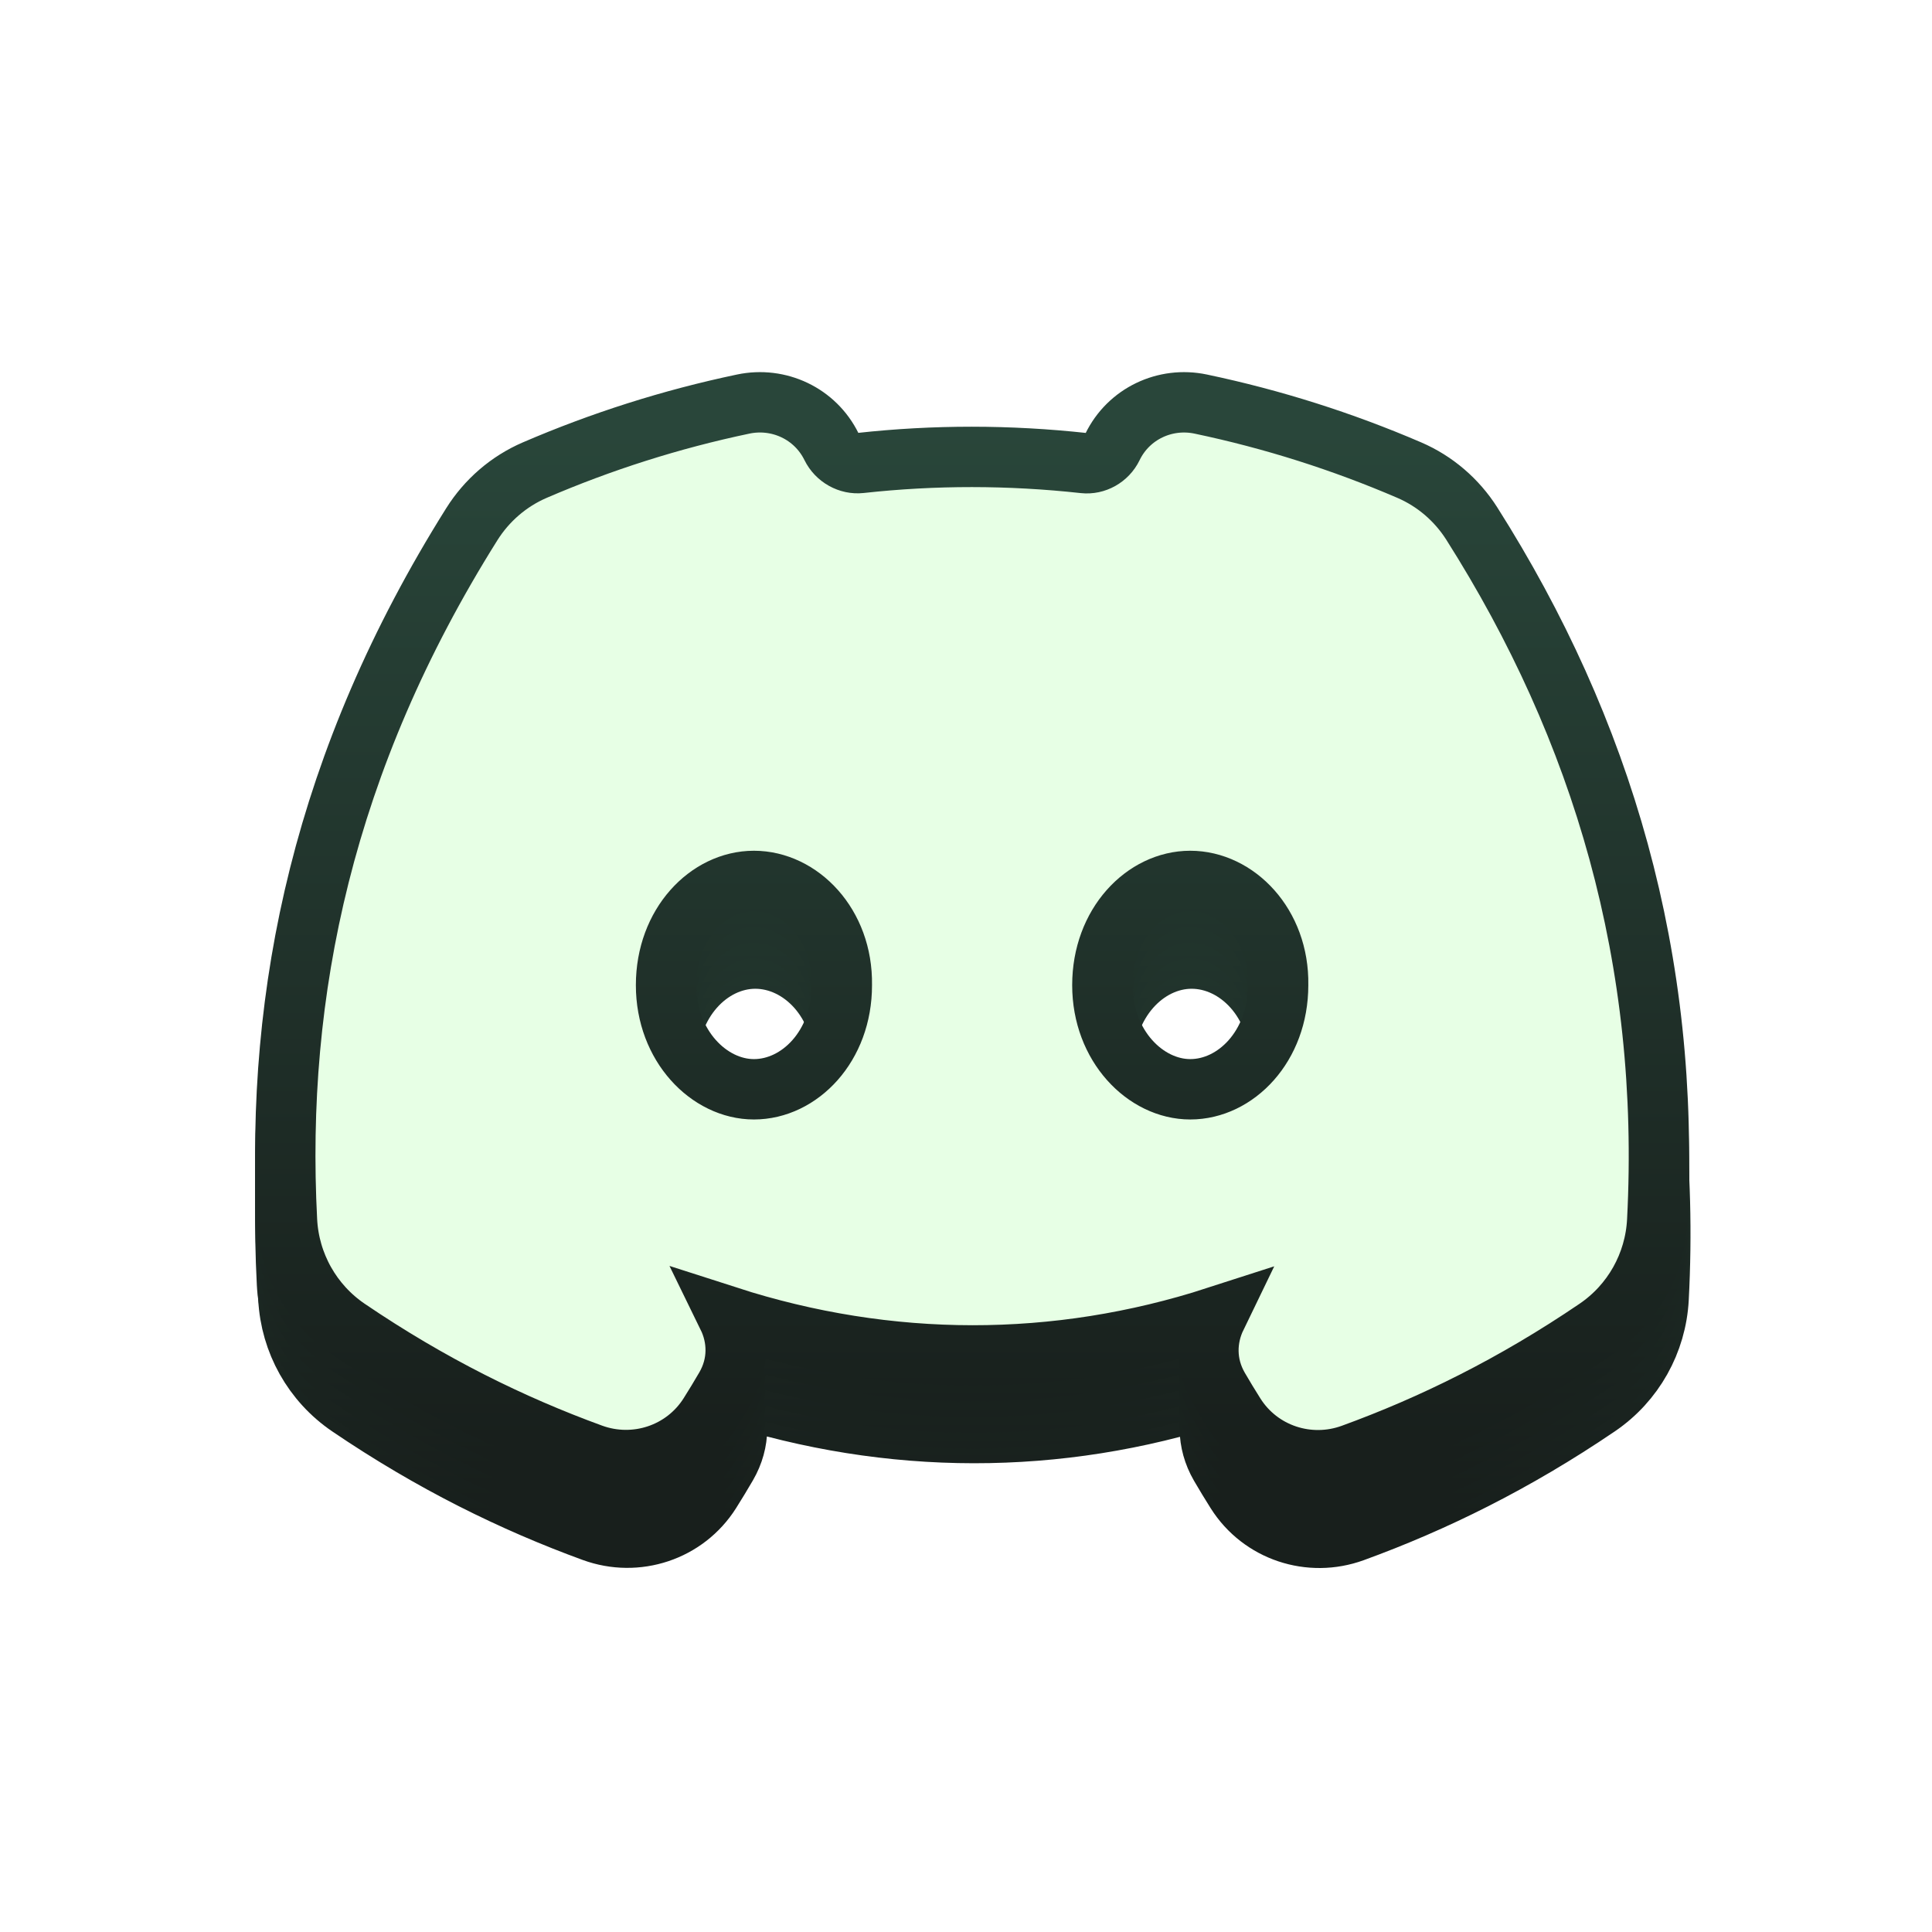
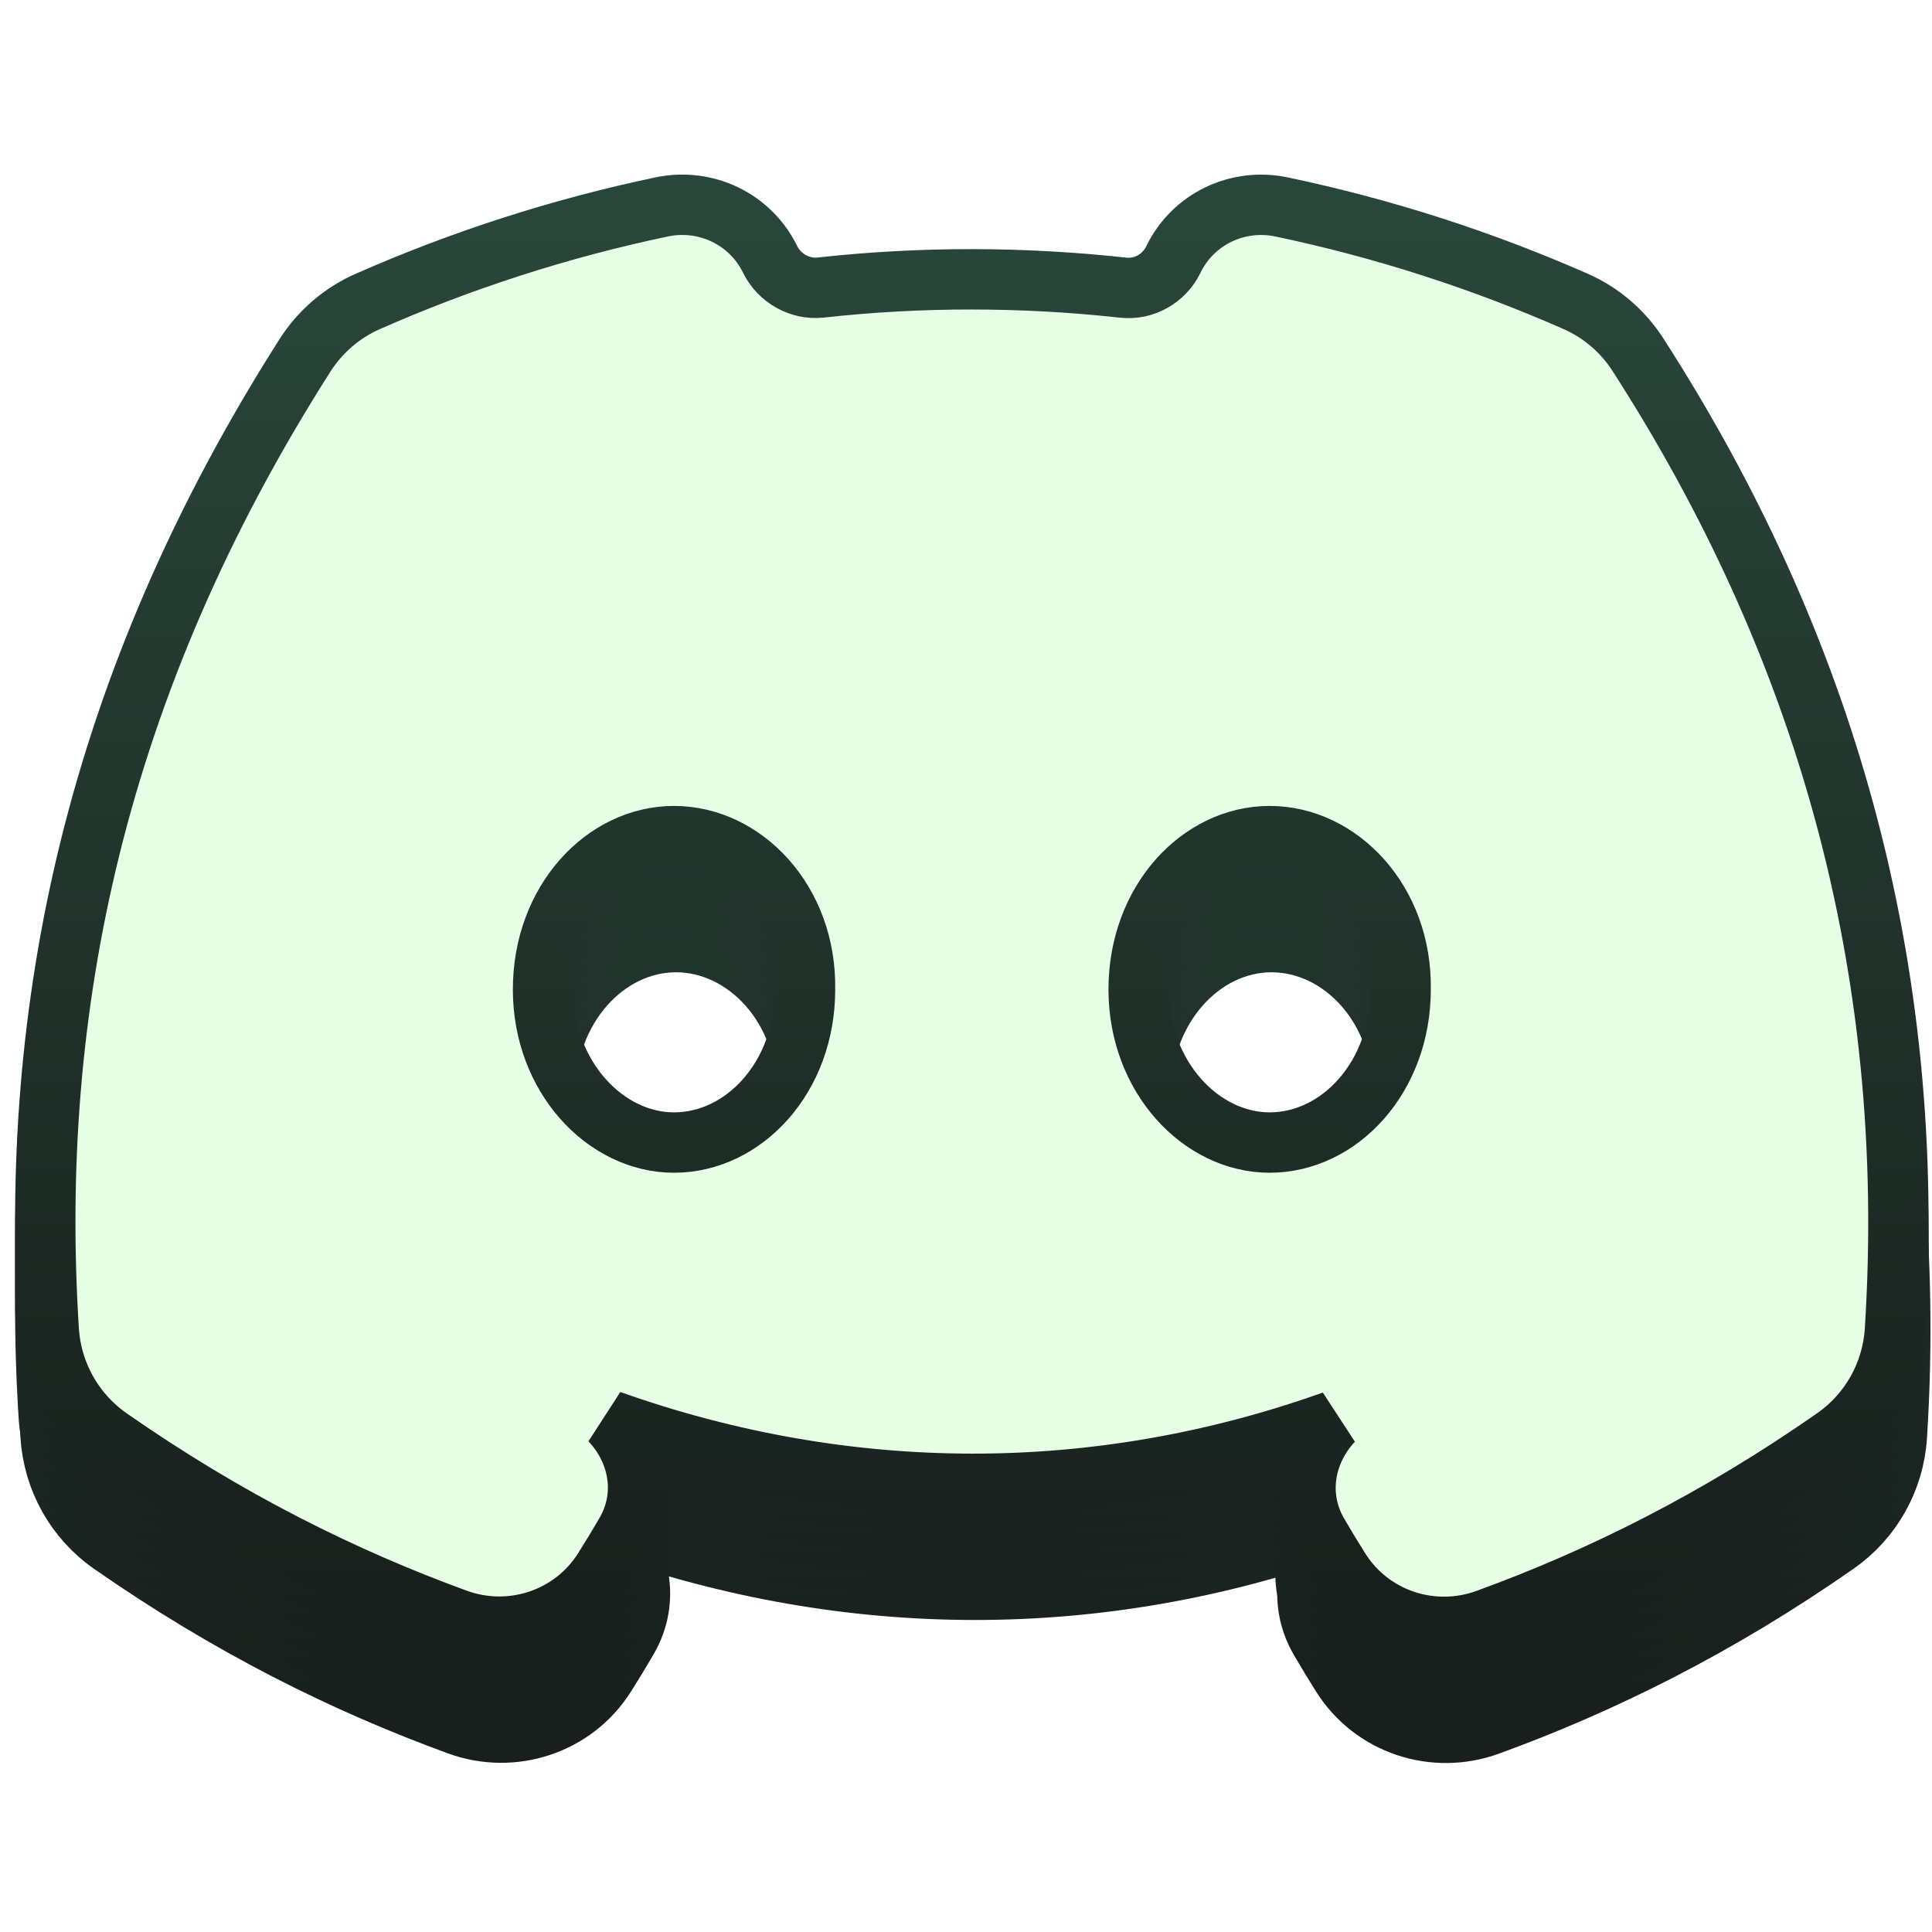
<svg xmlns="http://www.w3.org/2000/svg" width="128" height="128" viewBox="0 0 128 128" fill="none">
-   <path d="M49.334 31.913C51.685 31.419 54.101 32.54 55.182 34.739C55.544 35.475 56.33 35.902 57.098 35.817C62.006 35.278 66.945 35.281 71.914 35.824C72.671 35.907 73.444 35.484 73.794 34.76C74.866 32.547 77.286 31.42 79.64 31.914C84.428 32.92 89.05 34.392 93.455 36.287C95.169 37.025 96.61 38.267 97.602 39.832C106.253 53.473 110.789 68.728 109.887 86.027C109.737 88.904 108.255 91.551 105.868 93.174C100.375 96.906 94.987 99.55 89.672 101.485C86.801 102.531 83.558 101.482 81.903 98.859C81.537 98.279 81.181 97.692 80.835 97.099C79.921 95.525 79.984 93.807 80.673 92.384C70.085 95.806 58.971 95.796 48.307 92.359C49.001 93.78 49.069 95.499 48.153 97.073C47.805 97.672 47.446 98.263 47.078 98.847C45.421 101.469 42.174 102.523 39.298 101.475C33.995 99.54 28.617 96.901 23.133 93.178C20.739 91.552 19.256 88.9 19.106 86.019C18.319 70.883 21.526 55.525 31.349 39.877C32.341 38.297 33.789 37.037 35.518 36.292C39.921 34.395 44.545 32.919 49.334 31.913ZM50.042 63.508C47.022 63.508 44.22 66.366 44.22 70.413C44.22 74.445 47.084 77.311 50.042 77.311C53.067 77.311 55.87 74.456 55.865 70.416V70.383C55.926 66.384 53.089 63.508 50.042 63.508ZM78.95 63.508C75.93 63.508 73.127 66.366 73.127 70.413C73.127 74.445 75.991 77.311 78.95 77.311C81.972 77.311 84.771 74.458 84.771 70.413V70.397L84.772 70.383C84.834 66.384 81.996 63.508 78.95 63.508Z" fill="url(#paint0_linear_2060_554)" stroke="url(#paint1_linear_2060_554)" stroke-width="4" />
-   <path d="M49.242 30.942C51.593 30.449 54.009 31.569 55.09 33.769C55.451 34.504 56.238 34.931 57.006 34.847C61.914 34.307 66.853 34.31 71.821 34.853C72.579 34.936 73.351 34.514 73.702 33.789C74.773 31.576 77.194 30.449 79.548 30.943C84.336 31.949 88.957 33.422 93.362 35.316C95.077 36.054 96.517 37.297 97.51 38.861C106.161 52.502 110.697 67.757 109.795 85.057C109.645 87.933 108.163 90.58 105.775 92.203C100.283 95.936 94.895 98.579 89.58 100.515C86.709 101.56 83.466 100.511 81.811 97.889C81.445 97.309 81.088 96.722 80.743 96.128C79.829 94.555 79.892 92.836 80.581 91.413C69.993 94.835 58.879 94.825 48.215 91.389C48.909 92.809 48.976 94.528 48.06 96.103C47.712 96.701 47.354 97.292 46.985 97.876C45.328 100.498 42.082 101.553 39.206 100.504C33.902 98.57 28.525 95.93 23.041 92.207C20.647 90.582 19.163 87.929 19.014 85.048C18.227 69.913 21.434 54.554 31.257 38.906C32.249 37.326 33.697 36.066 35.426 35.321C39.829 33.424 44.453 31.948 49.242 30.942ZM49.95 62.537C46.93 62.537 44.128 65.395 44.128 69.442C44.128 73.474 46.992 76.341 49.95 76.341C52.974 76.341 55.778 73.485 55.773 69.445V69.412C55.834 65.413 52.996 62.537 49.95 62.537ZM78.857 62.537C75.837 62.537 73.035 65.395 73.035 69.442C73.035 73.474 75.899 76.341 78.857 76.341C81.879 76.341 84.679 73.487 84.679 69.442V69.427L84.68 69.412C84.741 65.414 81.903 62.537 78.857 62.537Z" fill="url(#paint2_linear_2060_554)" stroke="url(#paint3_linear_2060_554)" stroke-width="4" />
-   <path d="M49.242 29.898C51.593 29.405 54.009 30.526 55.09 32.725C55.451 33.46 56.238 33.887 57.006 33.803C61.914 33.263 66.853 33.266 71.821 33.81C72.579 33.892 73.351 33.47 73.702 32.745C74.773 30.532 77.194 29.405 79.548 29.899C84.336 30.905 88.957 32.378 93.362 34.273C95.077 35.01 96.517 36.253 97.51 37.817C106.161 51.459 110.697 66.713 109.795 84.013C109.645 86.889 108.163 89.536 105.775 91.159C100.283 94.892 94.895 97.535 89.58 99.471C86.709 100.516 83.466 99.467 81.811 96.845C81.445 96.265 81.088 95.678 80.743 95.084C79.829 93.511 79.892 91.792 80.581 90.369C69.993 93.791 58.879 93.781 48.215 90.345C48.909 91.765 48.976 93.485 48.06 95.059C47.712 95.657 47.354 96.248 46.985 96.832C45.328 99.454 42.082 100.509 39.206 99.46C33.902 97.526 28.525 94.886 23.041 91.163C20.647 89.538 19.163 86.885 19.014 84.004C18.227 68.869 21.434 53.51 31.257 37.862C32.249 36.282 33.697 35.023 35.426 34.277C39.829 32.38 44.453 30.904 49.242 29.898ZM49.95 61.493C46.93 61.493 44.128 64.352 44.128 68.398C44.128 72.43 46.992 75.297 49.95 75.297C52.974 75.297 55.778 72.441 55.773 68.401V68.368C55.834 64.37 52.996 61.493 49.95 61.493ZM78.857 61.493C75.837 61.493 73.035 64.351 73.035 68.398C73.035 72.43 75.899 75.297 78.857 75.297C81.879 75.297 84.679 72.443 84.679 68.398V68.383L84.68 68.368C84.741 64.37 81.903 61.493 78.857 61.493Z" fill="url(#paint4_linear_2060_554)" stroke="url(#paint5_linear_2060_554)" stroke-width="4" />
-   <path d="M49.242 28.856C51.593 28.363 54.009 29.483 55.09 31.683C55.451 32.418 56.238 32.845 57.006 32.761C61.914 32.221 66.853 32.224 71.821 32.768C72.579 32.85 73.351 32.428 73.702 31.703C74.773 29.49 77.194 28.363 79.548 28.857C84.336 29.863 88.957 31.336 93.362 33.23C95.077 33.968 96.517 35.211 97.51 36.775C106.161 50.416 110.697 65.671 109.795 82.971C109.645 85.847 108.163 88.494 105.775 90.117C100.283 93.85 94.895 96.493 89.58 98.429C86.709 99.474 83.466 98.425 81.811 95.803C81.445 95.223 81.088 94.636 80.743 94.042C79.829 92.469 79.892 90.75 80.581 89.327C69.993 92.749 58.879 92.739 48.215 89.303C48.909 90.723 48.976 92.443 48.06 94.017C47.712 94.615 47.354 95.206 46.985 95.79C45.328 98.412 42.082 99.467 39.206 98.418C33.902 96.484 28.525 93.844 23.041 90.121C20.647 88.496 19.163 85.843 19.014 82.962C18.227 67.827 21.434 52.468 31.257 36.82C32.249 35.24 33.697 33.981 35.426 33.235C39.829 31.338 44.453 29.862 49.242 28.856ZM49.95 60.451C46.93 60.451 44.128 63.309 44.128 67.356C44.128 71.388 46.992 74.255 49.95 74.255C52.974 74.255 55.778 71.399 55.773 67.359V67.326C55.834 63.328 52.996 60.451 49.95 60.451ZM78.857 60.451C75.837 60.451 73.035 63.309 73.035 67.356C73.035 71.388 75.899 74.255 78.857 74.255C81.879 74.255 84.679 71.401 84.679 67.356V67.341L84.68 67.326C84.741 63.328 81.903 60.452 78.857 60.451Z" fill="url(#paint6_linear_2060_554)" stroke="url(#paint7_linear_2060_554)" stroke-width="4" />
-   <path d="M49.242 27.812C51.593 27.319 54.009 28.439 55.09 30.639C55.451 31.374 56.238 31.801 57.006 31.717C61.914 31.177 66.853 31.18 71.821 31.724C72.579 31.806 73.351 31.384 73.702 30.659C74.773 28.446 77.194 27.319 79.548 27.814C84.336 28.819 88.957 30.292 93.362 32.187C95.077 32.924 96.517 34.167 97.51 35.731C106.161 49.373 110.697 64.627 109.795 81.927C109.645 84.803 108.163 87.45 105.775 89.073C100.283 92.806 94.895 95.449 89.58 97.385C86.709 98.43 83.466 97.381 81.811 94.759C81.445 94.179 81.088 93.592 80.743 92.998C79.829 91.425 79.892 89.706 80.581 88.283C69.993 91.705 58.879 91.695 48.215 88.259C48.909 89.679 48.976 91.399 48.06 92.973C47.712 93.571 47.354 94.162 46.985 94.746C45.328 97.369 42.082 98.423 39.206 97.374C33.902 95.44 28.525 92.8 23.041 89.077C20.647 87.452 19.163 84.799 19.014 81.918C18.227 66.783 21.434 51.425 31.257 35.776C32.249 34.196 33.697 32.937 35.426 32.191C39.829 30.294 44.453 28.818 49.242 27.812ZM49.95 59.407C46.93 59.407 44.128 62.266 44.128 66.312C44.128 70.344 46.992 73.211 49.95 73.211C52.974 73.211 55.778 70.355 55.773 66.315V66.282C55.834 62.284 52.996 59.407 49.95 59.407ZM78.857 59.407C75.837 59.407 73.035 62.266 73.035 66.312C73.035 70.344 75.899 73.211 78.857 73.211C81.879 73.211 84.679 70.357 84.679 66.312V66.297L84.68 66.282C84.741 62.284 81.903 59.407 78.857 59.407Z" fill="url(#paint8_linear_2060_554)" stroke="url(#paint9_linear_2060_554)" stroke-width="4" />
-   <path d="M49.242 26.77C51.593 26.276 54.009 27.396 55.09 29.596C55.451 30.331 56.238 30.758 57.006 30.674C61.914 30.134 66.853 30.137 71.821 30.681C72.579 30.764 73.351 30.341 73.702 29.616C74.773 27.403 77.194 26.276 79.548 26.77C84.336 27.776 88.957 29.249 93.362 31.144C95.077 31.881 96.517 33.124 97.51 34.688C106.161 48.33 110.697 63.584 109.795 80.884C109.645 83.76 108.163 86.407 105.775 88.03C100.283 91.763 94.895 94.406 89.58 96.342C86.709 97.388 83.466 96.338 81.811 93.716C81.445 93.136 81.088 92.549 80.743 91.955C79.829 90.382 79.892 88.663 80.581 87.24C69.993 90.662 58.879 90.652 48.215 87.216C48.909 88.636 48.976 90.356 48.06 91.93C47.712 92.528 47.354 93.12 46.985 93.703C45.328 96.326 42.082 97.38 39.206 96.331C33.902 94.397 28.525 91.757 23.041 88.034C20.647 86.409 19.163 83.756 19.014 80.875C18.227 65.74 21.434 50.382 31.257 34.733C32.249 33.153 33.697 31.894 35.426 31.148C39.829 29.251 44.453 27.775 49.242 26.77ZM49.95 58.364C46.93 58.364 44.128 61.223 44.128 65.269C44.128 69.301 46.992 72.168 49.95 72.168C52.974 72.168 55.778 69.312 55.773 65.272V65.239C55.834 61.241 52.996 58.364 49.95 58.364ZM78.857 58.364C75.837 58.364 73.035 61.222 73.035 65.269C73.035 69.301 75.899 72.168 78.857 72.168C81.879 72.168 84.679 69.314 84.679 65.269V65.254L84.68 65.239C84.741 61.241 81.903 58.365 78.857 58.364Z" fill="#E7FFE5" stroke="url(#paint10_linear_2060_554)" stroke-width="4" />
-   <mask id="mask0_2060_554" style="mask-type:alpha" maskUnits="userSpaceOnUse" x="20" y="28" width="88" height="67">
-     <path d="M95.821 35.759C95.04 34.529 93.91 33.556 92.572 32.981C88.288 31.138 83.793 29.706 79.136 28.728C77.655 28.416 76.162 29.125 75.503 30.487C74.793 31.954 73.224 32.846 71.604 32.669C66.779 32.141 61.986 32.139 57.224 32.662C55.596 32.841 54.017 31.948 53.295 30.479C52.628 29.121 51.134 28.416 49.654 28.727C44.995 29.705 40.5 31.14 36.218 32.985C34.868 33.566 33.732 34.552 32.95 35.797C23.358 51.077 20.244 66.024 21.011 80.771C21.128 83.031 22.291 85.109 24.164 86.38C29.505 90.005 34.734 92.572 39.892 94.453C41.903 95.186 44.151 94.444 45.294 92.635C45.65 92.072 45.996 91.501 46.332 90.924C47.278 89.298 46.469 87.26 44.767 86.459C43.82 86.014 42.892 85.538 41.982 85.033C41.305 84.656 41.259 83.709 41.86 83.221C42.19 82.954 42.642 82.895 43.028 83.07C56.955 89.377 72.012 89.378 85.778 83.074C86.165 82.897 86.622 82.955 86.953 83.223C87.556 83.71 87.506 84.655 86.828 85.032C85.919 85.537 84.991 86.013 84.047 86.458C82.335 87.264 81.521 89.314 82.472 90.95C82.805 91.523 83.148 92.089 83.501 92.648C84.642 94.456 86.887 95.194 88.895 94.463C94.063 92.581 99.303 90.011 104.651 86.376C106.519 85.107 107.68 83.035 107.798 80.779C108.676 63.923 104.266 49.076 95.821 35.759ZM49.95 74.168C45.652 74.168 42.128 70.155 42.128 65.27C42.128 60.384 45.577 56.365 49.95 56.365C54.323 56.365 57.847 60.377 57.772 65.27C57.779 70.155 54.323 74.168 49.95 74.168ZM78.857 74.168C74.559 74.168 71.035 70.155 71.035 65.27C71.035 60.384 74.484 56.365 78.857 56.365C83.23 56.365 86.754 60.377 86.679 65.27C86.679 70.155 83.23 74.168 78.857 74.168Z" fill="#E7FFE5" />
+   <path d="M43.967 20.73C46.858 20.123 49.819 21.502 51.144 24.197C51.769 25.469 53.132 26.222 54.494 26.072C61.14 25.341 67.83 25.345 74.56 26.081C75.909 26.229 77.253 25.48 77.863 24.22C79.175 21.51 82.14 20.125 85.035 20.732C91.799 22.153 98.319 24.262 104.516 26.989C106.213 27.736 107.644 28.969 108.643 30.52C120.888 49.544 127.215 70.87 125.671 95.161C125.489 98.019 124.019 100.647 121.665 102.29C113.844 107.747 106.183 111.552 98.631 114.303C95.027 115.615 90.963 114.296 88.892 111.014C88.397 110.23 87.916 109.436 87.449 108.634C85.943 106.043 86.614 103.098 88.439 101.167C72.829 106.728 56.293 106.714 40.556 101.131C42.396 103.052 43.082 106.003 41.572 108.599C41.102 109.408 40.617 110.207 40.118 110.996C38.044 114.279 33.976 115.605 30.366 114.288C22.828 111.539 15.181 107.738 7.369 102.294C5.01 100.649 3.538 98.019 3.356 95.155C2.017 73.984 6.364 52.498 20.328 30.571C21.326 29.004 22.766 27.754 24.477 26.999C30.674 24.266 37.198 22.152 43.967 20.73ZM44.782 62.416C40.166 62.416 36.105 66.742 36.105 72.572C36.105 78.388 40.255 82.719 44.782 82.719C49.403 82.719 53.468 78.399 53.46 72.575V72.559L53.461 72.541C53.55 66.756 49.425 62.416 44.782 62.416ZM84.243 62.416C79.626 62.416 75.564 66.742 75.564 72.572C75.564 78.388 79.716 82.719 84.243 82.719C88.861 82.719 92.921 78.401 92.921 72.572V72.541C93.01 66.756 88.885 62.416 84.243 62.416Z" fill="url(#paint0_linear_2060_554)" stroke="url(#paint1_linear_2060_554)" stroke-width="4" />
+   <path d="M43.841 19.405C46.732 18.798 49.693 20.177 51.018 22.872C51.643 24.144 53.006 24.897 54.368 24.747C61.014 24.016 67.704 24.02 74.434 24.756C75.783 24.904 77.127 24.155 77.737 22.895C79.049 20.184 82.014 18.799 84.909 19.407C91.673 20.828 98.193 22.937 104.39 25.664C106.087 26.411 107.518 27.643 108.517 29.194C120.762 48.219 127.089 69.545 125.545 93.836C125.363 96.694 123.893 99.322 121.539 100.965C113.718 106.422 106.057 110.227 98.505 112.978C94.901 114.29 90.838 112.971 88.766 109.688C88.271 108.905 87.79 108.111 87.323 107.309C85.817 104.718 86.488 101.772 88.312 99.842C72.703 105.403 56.167 105.388 40.43 99.806C42.27 101.727 42.956 104.678 41.446 107.273C40.975 108.083 40.491 108.882 39.992 109.671C37.918 112.954 33.85 114.279 30.24 112.963C22.702 110.214 15.055 106.413 7.243 100.969C4.884 99.324 3.412 96.694 3.23 93.83C1.891 72.659 6.238 51.173 20.202 29.246C21.2 27.679 22.64 26.429 24.352 25.674C30.548 22.941 37.072 20.827 43.841 19.405ZM44.656 61.091C40.04 61.091 35.978 65.416 35.978 71.247C35.979 77.062 40.129 81.394 44.656 81.394C49.277 81.394 53.342 77.073 53.334 71.25V71.233L53.335 71.216C53.424 65.431 49.299 61.091 44.656 61.091ZM84.117 61.091C79.5 61.091 75.439 65.416 75.439 71.247C75.439 77.062 79.59 81.394 84.117 81.394C88.736 81.393 92.795 77.075 92.795 71.247V71.216C92.884 65.431 88.76 61.091 84.117 61.091Z" fill="url(#paint2_linear_2060_554)" stroke="url(#paint3_linear_2060_554)" stroke-width="4" />
+   <path d="M43.841 17.98C46.732 17.373 49.693 18.752 51.018 21.447C51.643 22.719 53.006 23.472 54.368 23.322C61.014 22.591 67.704 22.595 74.434 23.331C75.783 23.479 77.127 22.73 77.737 21.47C79.049 18.76 82.014 17.375 84.909 17.982C91.673 19.403 98.193 21.512 104.39 24.239C106.087 24.986 107.518 26.219 108.517 27.77C120.762 46.794 127.089 68.12 125.545 92.411C125.363 95.269 123.893 97.897 121.539 99.54C113.718 104.997 106.057 108.802 98.505 111.553C94.901 112.865 90.838 111.546 88.766 108.264C88.271 107.48 87.79 106.686 87.323 105.884C85.817 103.293 86.488 100.348 88.312 98.417C72.703 103.978 56.167 103.964 40.43 98.381C42.27 100.302 42.956 103.253 41.446 105.849C40.975 106.658 40.491 107.457 39.992 108.246C37.918 111.529 33.85 112.855 30.24 111.538C22.702 108.789 15.055 104.988 7.243 99.544C4.884 97.9 3.412 95.269 3.23 92.405C1.891 71.234 6.238 49.748 20.202 27.821C21.2 26.254 22.64 25.004 24.352 24.249C30.548 21.516 37.072 19.402 43.841 17.98ZM44.656 59.666C40.04 59.666 35.978 63.992 35.978 69.822C35.979 75.638 40.129 79.969 44.656 79.969C49.277 79.969 53.342 75.649 53.334 69.825V69.809L53.335 69.791C53.424 64.006 49.299 59.666 44.656 59.666ZM84.117 59.666C79.5 59.666 75.439 63.992 75.439 69.822C75.439 75.638 79.59 79.969 84.117 79.969C88.736 79.969 92.795 75.651 92.795 69.822V69.791C92.884 64.006 88.76 59.666 84.117 59.666Z" fill="url(#paint4_linear_2060_554)" stroke="url(#paint5_linear_2060_554)" stroke-width="4" />
+   <path d="M43.841 16.558C46.732 15.951 49.693 17.33 51.018 20.024C51.643 21.296 53.006 22.049 54.368 21.899C61.014 21.168 67.704 21.172 74.434 21.908C75.783 22.056 77.127 21.307 77.737 20.047C79.049 17.337 82.014 15.952 84.909 16.56C91.673 17.98 98.193 20.089 104.39 22.816C106.087 23.564 107.518 24.796 108.517 26.347C120.762 45.371 127.089 66.697 125.545 90.988C125.363 93.847 123.893 96.475 121.539 98.117C113.718 103.574 106.057 107.379 98.505 110.13C94.901 111.443 90.838 110.123 88.766 106.841C88.271 106.057 87.79 105.264 87.323 104.461C85.817 101.87 86.488 98.925 88.312 96.994C72.703 102.555 56.167 102.541 40.43 96.958C42.27 98.879 42.956 101.831 41.446 104.426C40.975 105.235 40.491 106.034 39.992 106.823C37.918 110.106 33.85 111.432 30.24 110.115C22.702 107.366 15.055 103.566 7.243 98.121C4.884 96.477 3.412 93.846 3.23 90.982C1.891 69.811 6.238 48.325 20.202 26.398C21.2 24.831 22.64 23.581 24.352 22.826C30.548 20.094 37.072 17.979 43.841 16.558ZM44.656 58.243C40.04 58.243 35.978 62.569 35.978 68.399C35.979 74.215 40.129 78.546 44.656 78.546C49.277 78.546 53.342 74.226 53.334 68.402V68.386L53.335 68.368C53.424 62.583 49.299 58.243 44.656 58.243ZM84.117 58.243C79.5 58.243 75.439 62.569 75.439 68.399C75.439 74.215 79.59 78.546 84.117 78.546C88.736 78.546 92.795 74.228 92.795 68.399V68.368C92.884 62.584 88.76 58.243 84.117 58.243Z" fill="url(#paint6_linear_2060_554)" stroke="url(#paint7_linear_2060_554)" stroke-width="4" />
+   <path d="M43.841 15.133C46.732 14.526 49.693 15.905 51.018 18.6C51.643 19.872 53.006 20.625 54.368 20.475C61.014 19.744 67.704 19.747 74.434 20.483C75.783 20.631 77.127 19.883 77.737 18.622C79.049 15.912 82.014 14.527 84.909 15.135C91.673 16.555 98.193 18.664 104.39 21.392C106.087 22.139 107.518 23.371 108.517 24.922C120.762 43.946 127.089 65.272 125.545 89.564C125.363 92.422 123.893 95.05 121.539 96.692C113.718 102.15 106.057 105.954 98.505 108.705C94.901 110.018 90.838 108.698 88.766 105.416C88.271 104.632 87.79 103.839 87.323 103.036C85.817 100.446 86.488 97.5 88.312 95.569C72.703 101.131 56.167 101.116 40.43 95.533C42.27 97.454 42.956 100.406 41.446 103.001C40.975 103.81 40.491 104.609 39.992 105.398C37.918 108.682 33.85 110.007 30.24 108.69C22.702 105.941 15.055 102.141 7.243 96.696C4.884 95.052 3.412 92.421 3.23 89.558C1.891 68.387 6.238 46.901 20.202 24.974C21.2 23.407 22.64 22.156 24.352 21.401C30.548 18.669 37.072 16.554 43.841 15.133ZM44.656 56.818C40.04 56.818 35.978 61.144 35.978 66.975C35.979 72.79 40.129 77.121 44.656 77.121C49.277 77.121 53.342 72.801 53.334 66.978V66.961L53.335 66.943C53.424 61.158 49.299 56.818 44.656 56.818ZM84.117 56.818C79.5 56.818 75.439 61.144 75.439 66.975C75.439 72.79 79.59 77.121 84.117 77.121C88.736 77.121 92.795 72.803 92.795 66.975V66.943C92.884 61.159 88.76 56.819 84.117 56.818Z" fill="url(#paint8_linear_2060_554)" stroke="url(#paint9_linear_2060_554)" stroke-width="4" />
+   <path d="M43.841 13.709C46.732 13.102 49.693 14.481 51.018 17.176C51.643 18.448 53.006 19.201 54.368 19.051C61.014 18.32 67.704 18.323 74.434 19.06C75.783 19.207 77.127 18.459 77.737 17.198C79.049 14.488 82.014 13.103 84.909 13.711C91.673 15.132 98.193 17.24 104.39 19.968C106.087 20.715 107.518 21.947 108.517 23.498C120.762 42.523 127.089 63.849 125.545 88.14C125.363 90.998 123.893 93.626 121.539 95.269C113.718 100.726 106.057 104.531 98.505 107.281C94.901 108.594 90.838 107.274 88.766 103.992C88.271 103.208 87.79 102.415 87.323 101.612C85.817 99.022 86.488 96.076 88.312 94.145C72.703 99.707 56.167 99.692 40.43 94.109C42.27 96.031 42.956 98.982 41.446 101.577C40.975 102.386 40.491 103.186 39.992 103.975C37.918 107.258 33.85 108.583 30.24 107.267C22.702 104.517 15.055 100.717 7.243 95.272C4.884 93.628 3.412 90.998 3.23 88.134C1.891 66.963 6.238 45.477 20.202 23.55C21.2 21.983 22.64 20.733 24.352 19.977C30.548 17.245 37.072 15.13 43.841 13.709ZM44.656 55.395C40.04 55.395 35.978 59.72 35.978 65.551C35.979 71.366 40.129 75.697 44.656 75.697C49.277 75.697 53.342 71.377 53.334 65.554V65.537L53.335 65.519C53.424 59.735 49.299 55.395 44.656 55.395ZM84.117 55.395C79.5 55.395 75.439 59.72 75.439 65.551C75.439 71.366 79.59 75.697 84.117 75.697C88.736 75.697 92.795 71.379 92.795 65.551V65.519C92.884 59.735 88.76 55.395 84.117 55.395Z" fill="#E7FFE5" stroke="url(#paint10_linear_2060_554)" stroke-width="4" />
+   <mask id="mask0_2060_554" style="mask-type:alpha" maskUnits="userSpaceOnUse" x="5" y="15" width="119" height="91">
+     <path d="M106.835 24.581C106.046 23.355 104.918 22.385 103.584 21.798C97.513 19.126 91.126 17.06 84.498 15.668C82.476 15.243 80.438 16.21 79.538 18.07C78.569 20.073 76.428 21.29 74.216 21.048C67.629 20.327 61.086 20.324 54.587 21.039C52.364 21.284 50.209 20.065 49.222 18.058C48.312 16.205 46.272 15.242 44.252 15.666C37.62 17.059 31.229 19.13 25.159 21.807C23.814 22.4 22.678 23.385 21.889 24.624C8.166 46.172 3.912 67.233 5.227 88.007C5.37 90.266 6.53 92.338 8.387 93.632C16.049 98.972 23.541 102.695 30.926 105.388C33.671 106.389 36.74 105.377 38.301 102.906C38.787 102.138 39.259 101.359 39.718 100.571C41.009 98.351 39.904 95.57 37.581 94.477C36.289 93.869 35.021 93.219 33.779 92.529C32.855 92.015 32.792 90.722 33.613 90.056C34.063 89.691 34.68 89.611 35.207 89.85C54.219 98.459 74.772 98.46 93.565 89.855C94.093 89.613 94.716 89.693 95.168 90.058C95.992 90.723 95.923 92.014 94.998 92.528C93.757 93.218 92.491 93.867 91.201 94.474C88.864 95.575 87.753 98.373 89.052 100.607C89.507 101.389 89.975 102.162 90.457 102.925C92.014 105.392 95.079 106.4 97.82 105.402C105.218 102.707 112.723 98.981 120.394 93.629C122.246 92.336 123.405 90.267 123.548 88.013C125.064 64.178 118.866 43.273 106.835 24.581ZM44.656 77.697C38.79 77.697 33.978 72.22 33.978 65.551C33.978 58.881 38.687 53.395 44.656 53.395C50.626 53.395 55.437 58.871 55.334 65.551C55.343 72.22 50.626 77.697 44.656 77.697ZM84.117 77.697C78.25 77.697 73.439 72.22 73.439 65.551C73.439 58.881 78.147 53.395 84.117 53.395C90.086 53.395 94.897 58.871 94.795 65.551C94.795 72.22 90.086 77.697 84.117 77.697Z" fill="#E7FFE5" />
  </mask>
  <g mask="url(#mask0_2060_554)">
</g>
  <defs>
-     <linearGradient id="paint0_linear_2060_554" x1="64.496" y1="29.741" x2="64.496" y2="100.748" gradientUnits="userSpaceOnUse">
+     <linearGradient id="paint0_linear_2060_554" x1="64.513" y1="17.051" x2="64.513" y2="113.982" gradientUnits="userSpaceOnUse">
      <stop stop-color="white" />
      <stop offset="0.631" stop-color="#A3EA91" />
    </linearGradient>
-     <linearGradient id="paint1_linear_2060_554" x1="64.496" y1="33.395" x2="64.496" y2="100.748" gradientUnits="userSpaceOnUse">
+     <linearGradient id="paint1_linear_2060_554" x1="64.513" y1="22.04" x2="64.513" y2="113.982" gradientUnits="userSpaceOnUse">
      <stop stop-color="#29463A" />
      <stop offset="1" stop-color="#181F1C" />
    </linearGradient>
-     <linearGradient id="paint2_linear_2060_554" x1="64.404" y1="28.77" x2="64.404" y2="99.778" gradientUnits="userSpaceOnUse">
+     <linearGradient id="paint2_linear_2060_554" x1="64.387" y1="15.726" x2="64.387" y2="112.657" gradientUnits="userSpaceOnUse">
      <stop stop-color="white" />
      <stop offset="0.631" stop-color="#A3EA91" />
    </linearGradient>
-     <linearGradient id="paint3_linear_2060_554" x1="64.404" y1="32.425" x2="64.404" y2="99.778" gradientUnits="userSpaceOnUse">
+     <linearGradient id="paint3_linear_2060_554" x1="64.387" y1="20.715" x2="64.387" y2="112.657" gradientUnits="userSpaceOnUse">
      <stop stop-color="#29463A" />
      <stop offset="1" stop-color="#181F1C" />
    </linearGradient>
-     <linearGradient id="paint4_linear_2060_554" x1="64.404" y1="27.726" x2="64.404" y2="98.734" gradientUnits="userSpaceOnUse">
+     <linearGradient id="paint4_linear_2060_554" x1="64.387" y1="14.301" x2="64.387" y2="111.232" gradientUnits="userSpaceOnUse">
      <stop stop-color="white" />
      <stop offset="0.631" stop-color="#A3EA91" />
    </linearGradient>
-     <linearGradient id="paint5_linear_2060_554" x1="64.404" y1="31.381" x2="64.404" y2="98.734" gradientUnits="userSpaceOnUse">
+     <linearGradient id="paint5_linear_2060_554" x1="64.387" y1="19.29" x2="64.387" y2="111.232" gradientUnits="userSpaceOnUse">
      <stop stop-color="#29463A" />
      <stop offset="1" stop-color="#181F1C" />
    </linearGradient>
-     <linearGradient id="paint6_linear_2060_554" x1="64.404" y1="26.684" x2="64.404" y2="97.692" gradientUnits="userSpaceOnUse">
+     <linearGradient id="paint6_linear_2060_554" x1="64.387" y1="12.878" x2="64.387" y2="109.809" gradientUnits="userSpaceOnUse">
      <stop stop-color="white" />
      <stop offset="0.631" stop-color="#A3EA91" />
    </linearGradient>
-     <linearGradient id="paint7_linear_2060_554" x1="64.404" y1="30.339" x2="64.404" y2="97.692" gradientUnits="userSpaceOnUse">
+     <linearGradient id="paint7_linear_2060_554" x1="64.387" y1="17.867" x2="64.387" y2="109.809" gradientUnits="userSpaceOnUse">
      <stop stop-color="#29463A" />
      <stop offset="1" stop-color="#181F1C" />
    </linearGradient>
-     <linearGradient id="paint8_linear_2060_554" x1="64.404" y1="25.64" x2="64.404" y2="96.648" gradientUnits="userSpaceOnUse">
+     <linearGradient id="paint8_linear_2060_554" x1="64.387" y1="11.453" x2="64.387" y2="108.385" gradientUnits="userSpaceOnUse">
      <stop stop-color="white" />
      <stop offset="0.631" stop-color="#A3EA91" />
    </linearGradient>
-     <linearGradient id="paint9_linear_2060_554" x1="64.404" y1="29.295" x2="64.404" y2="96.648" gradientUnits="userSpaceOnUse">
+     <linearGradient id="paint9_linear_2060_554" x1="64.387" y1="16.442" x2="64.387" y2="108.385" gradientUnits="userSpaceOnUse">
      <stop stop-color="#29463A" />
      <stop offset="1" stop-color="#181F1C" />
    </linearGradient>
-     <linearGradient id="paint10_linear_2060_554" x1="64.404" y1="28.252" x2="64.404" y2="95.605" gradientUnits="userSpaceOnUse">
+     <linearGradient id="paint10_linear_2060_554" x1="64.387" y1="15.019" x2="64.387" y2="106.961" gradientUnits="userSpaceOnUse">
      <stop stop-color="#29463A" />
      <stop offset="1" stop-color="#181F1C" />
    </linearGradient>
  </defs>
</svg>
